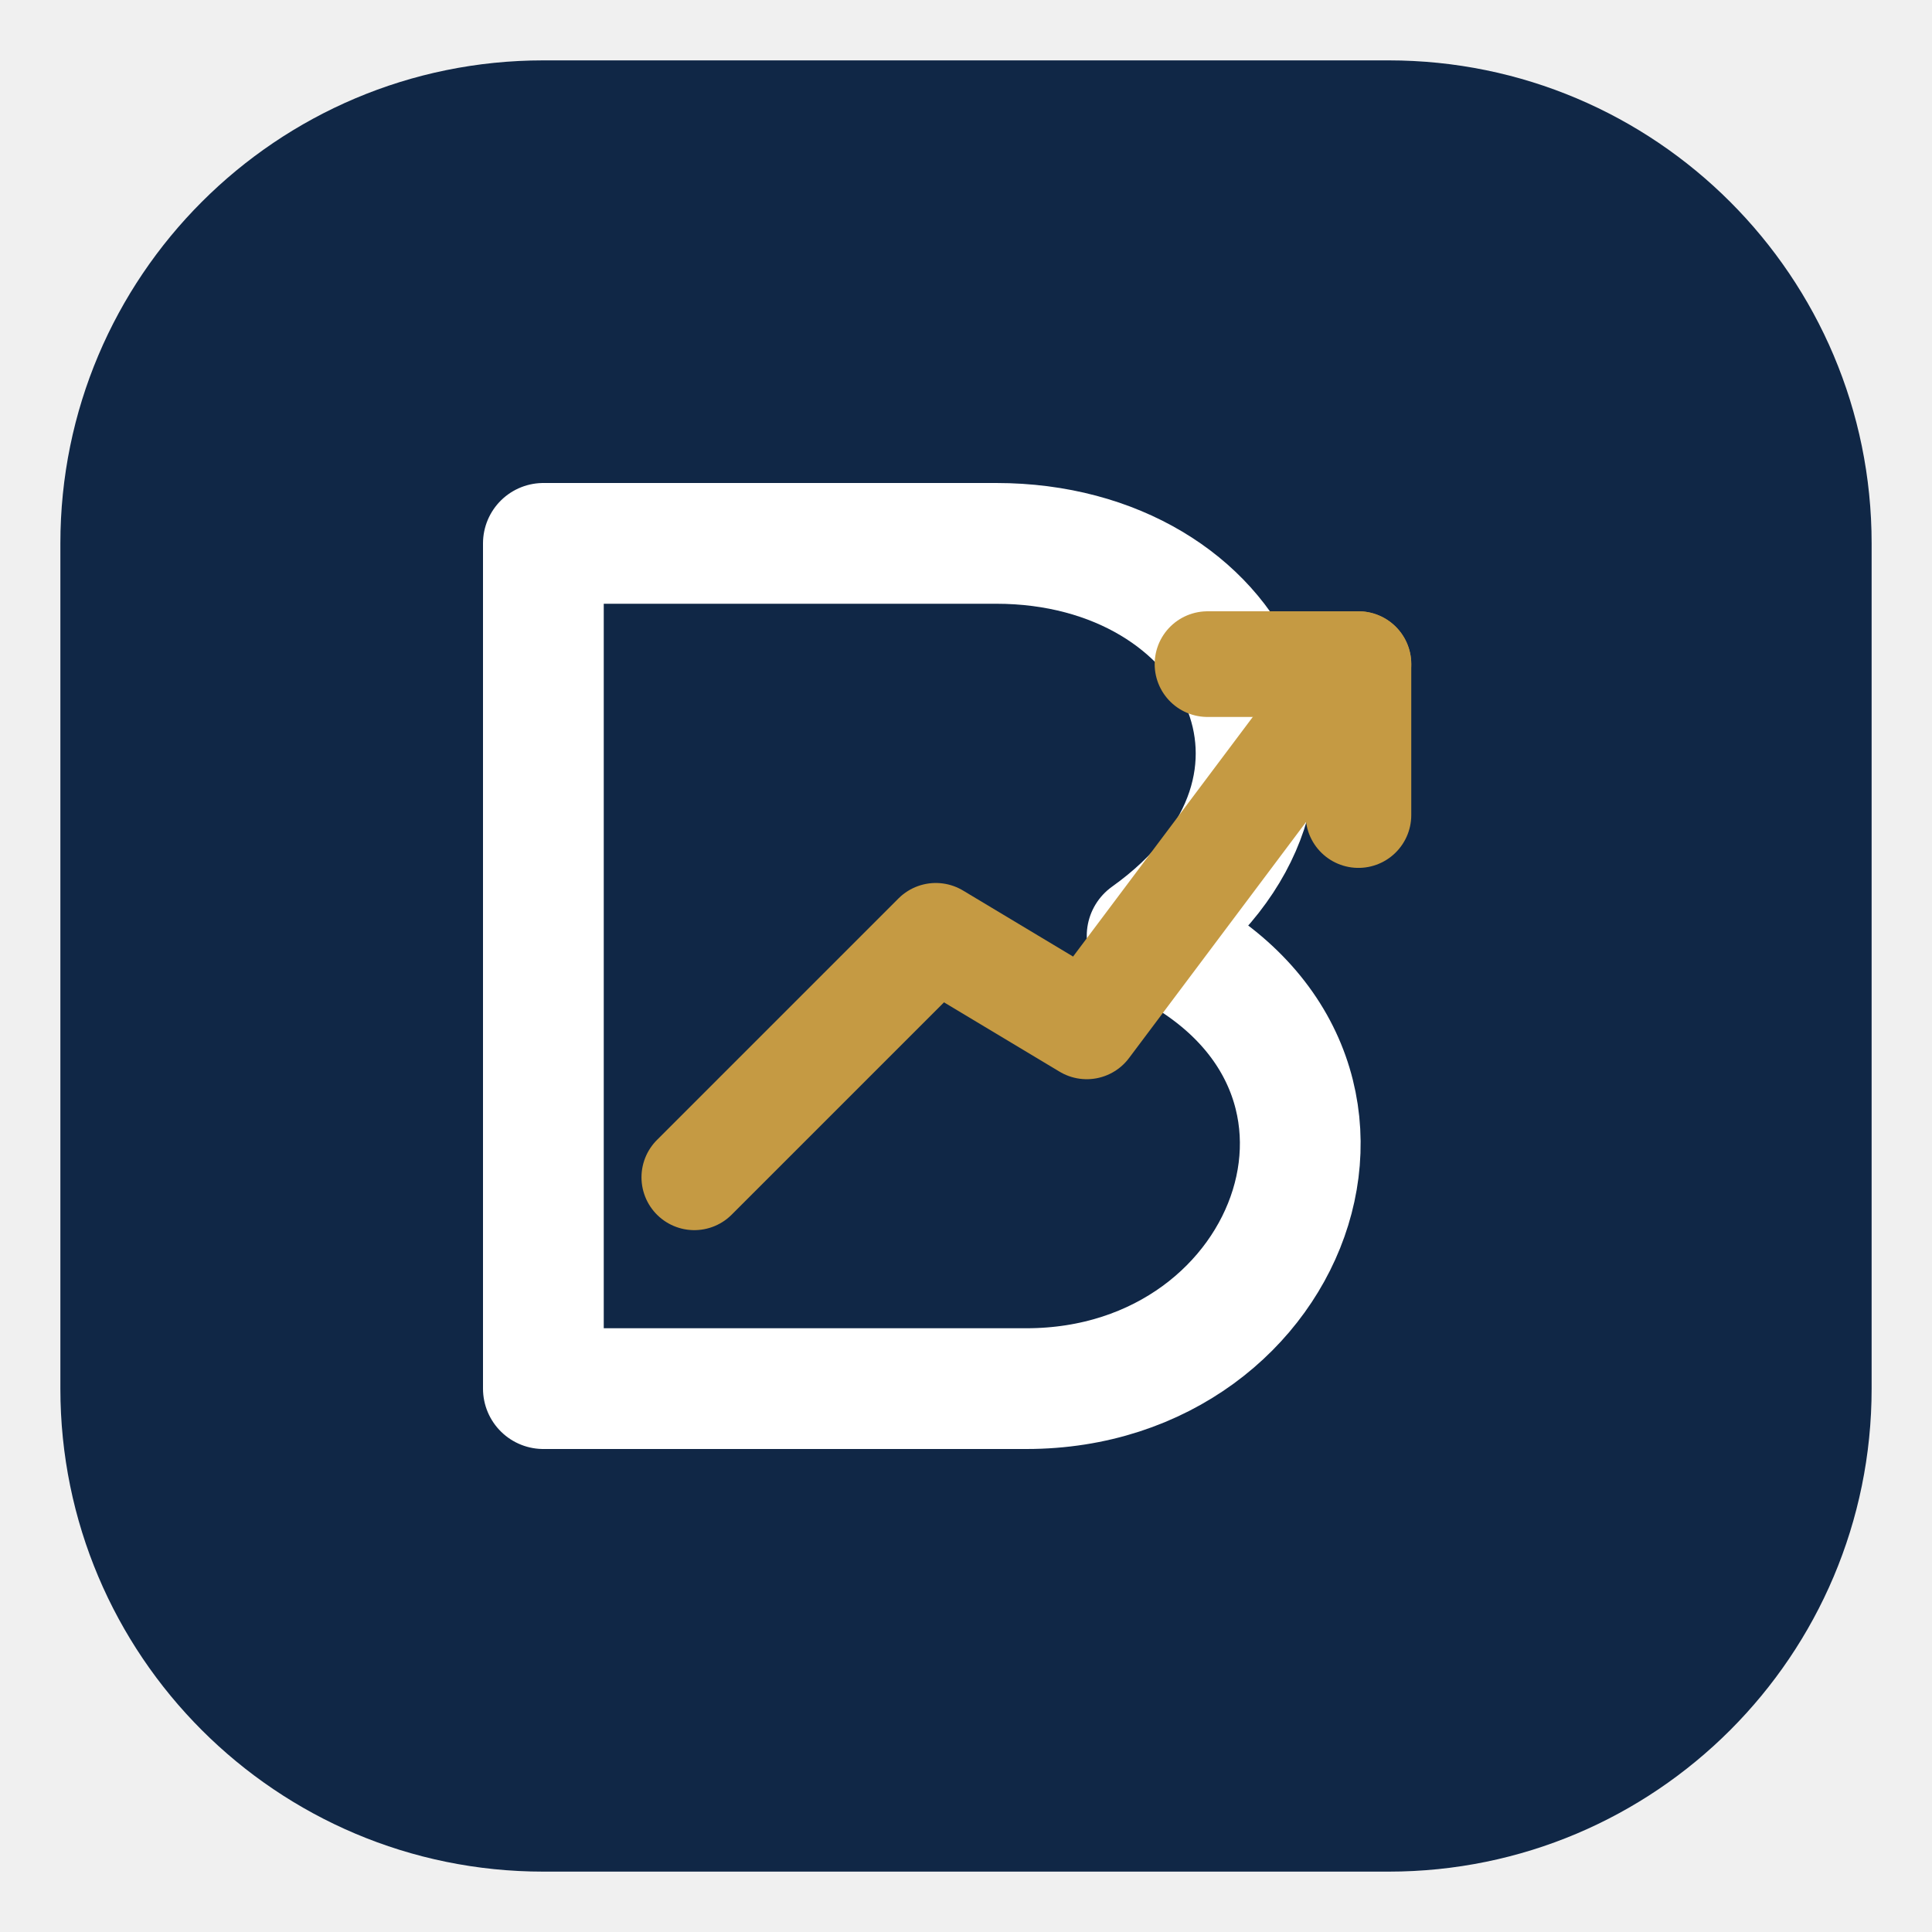
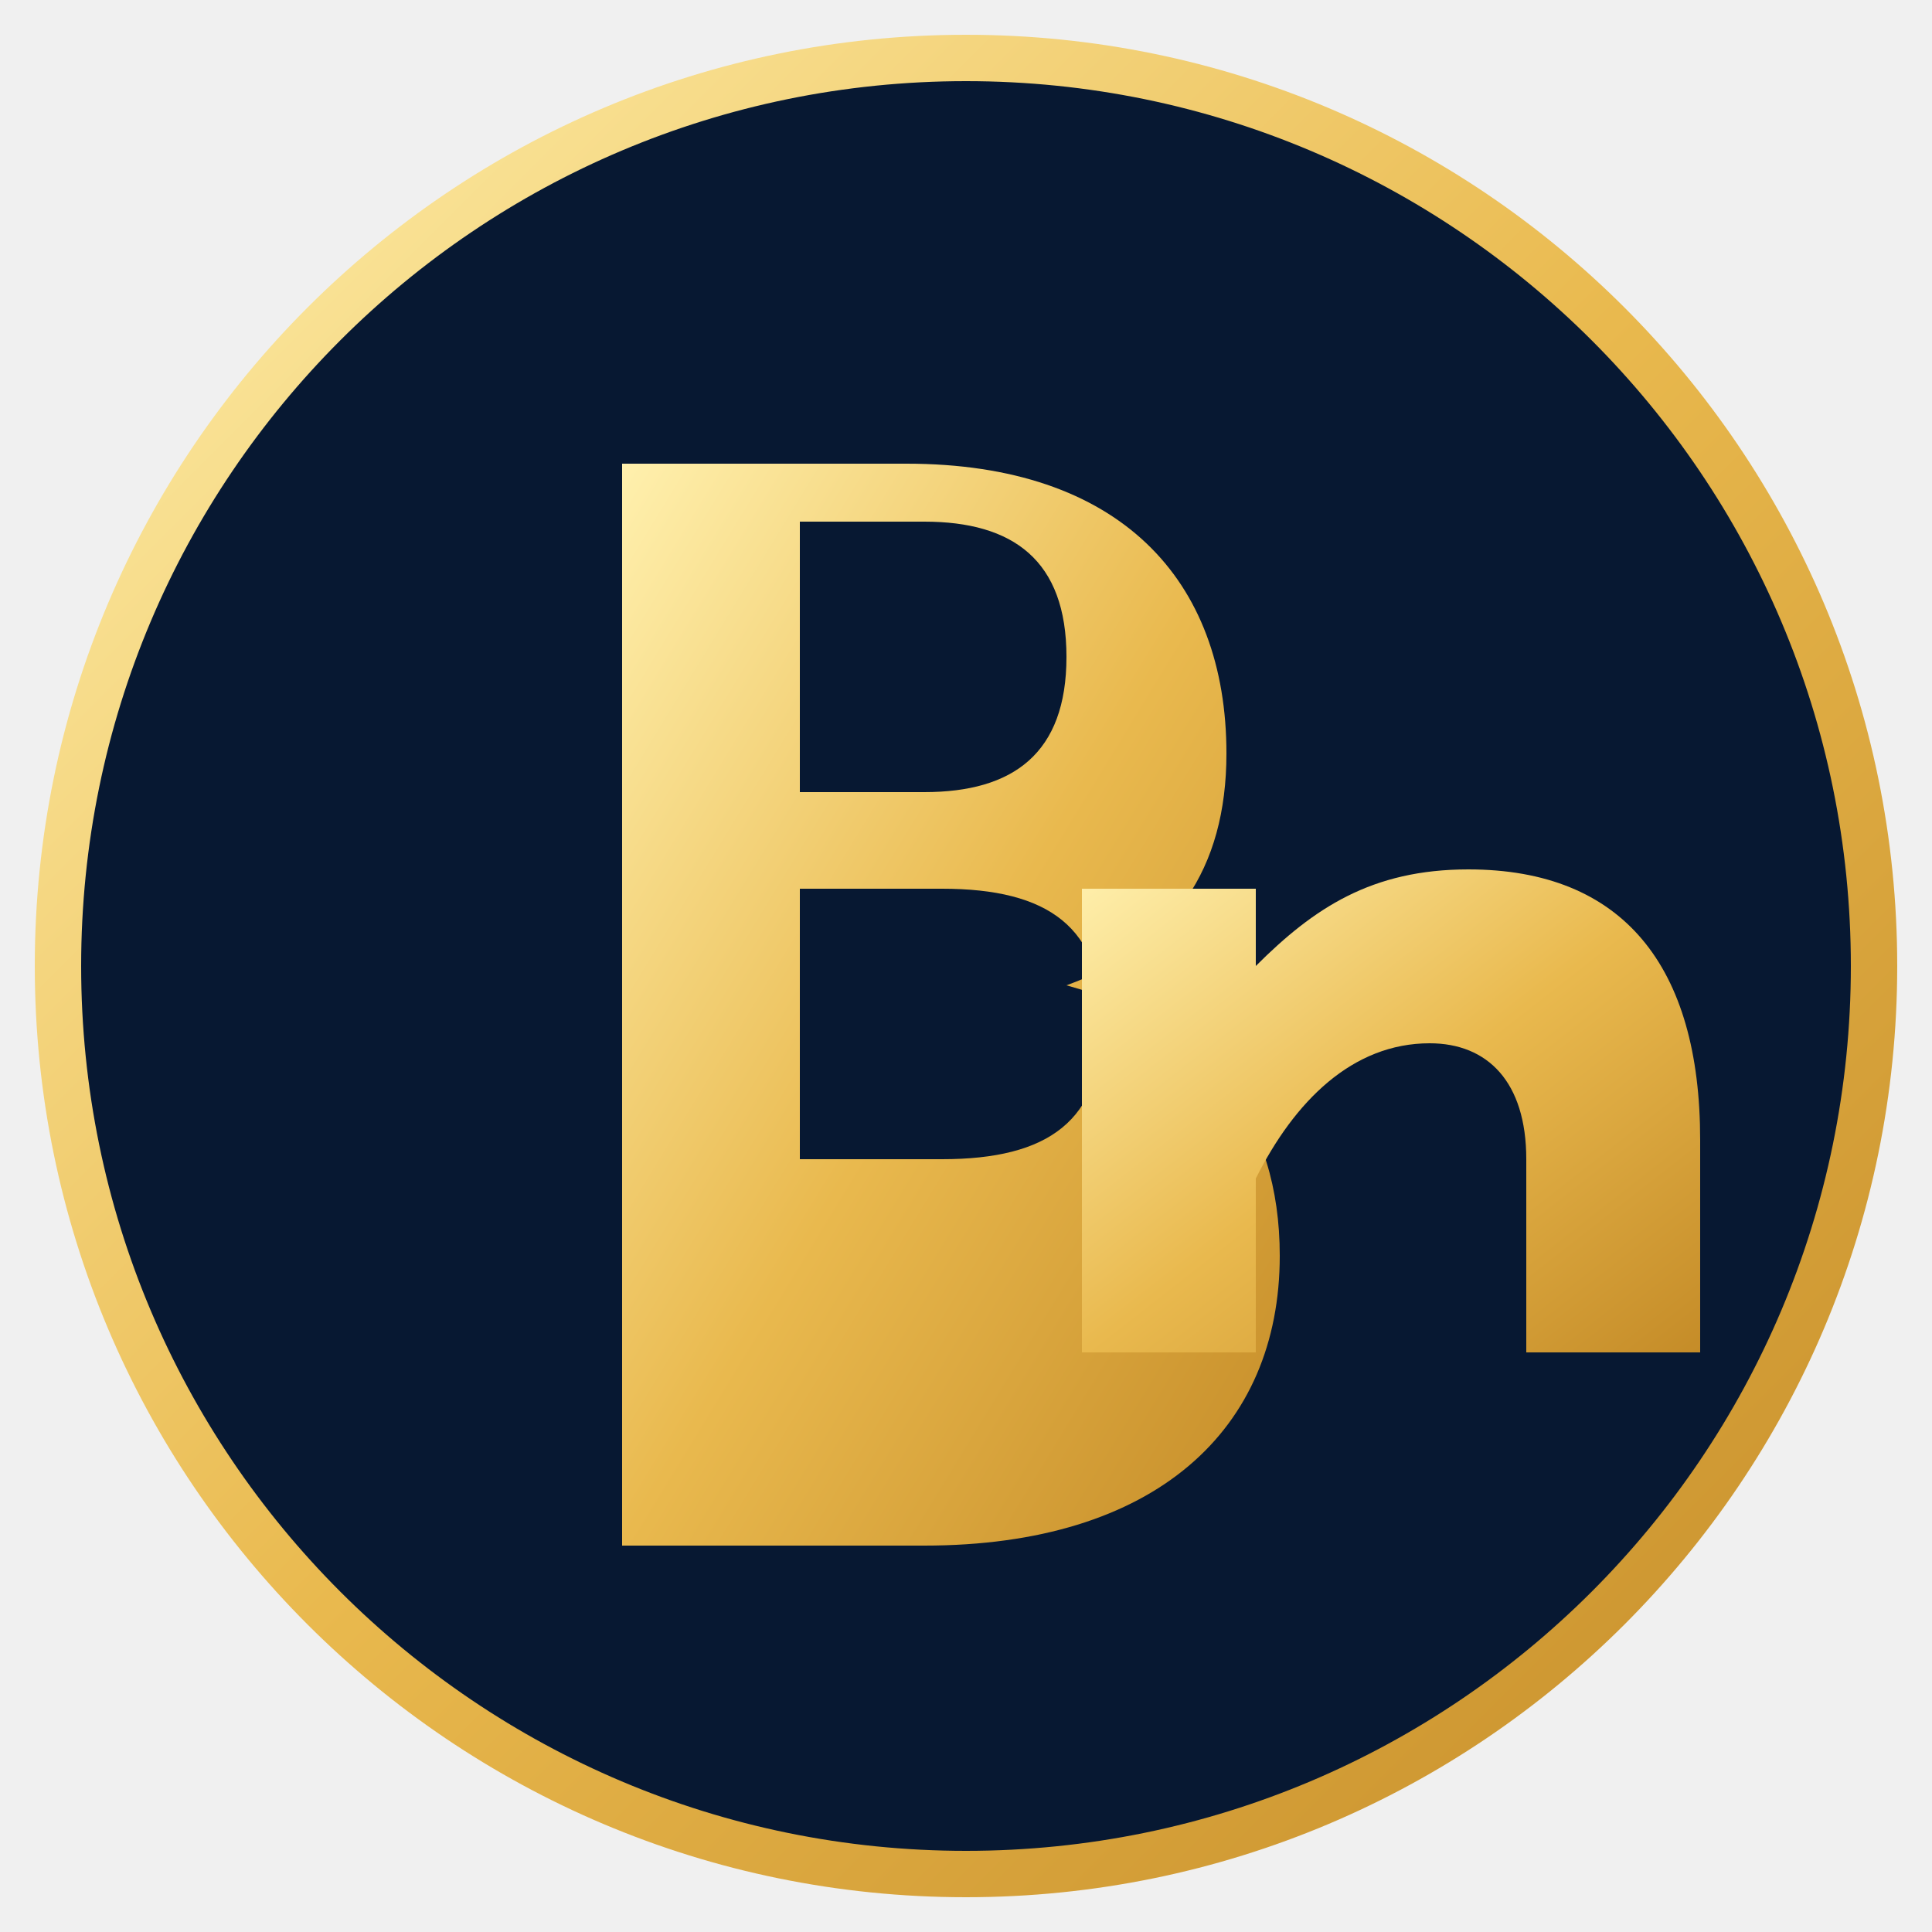
- <svg xmlns="http://www.w3.org/2000/svg" viewBox="0 0 64 64">
-   <rect x="2" y="2" width="60" height="60" rx="16" fill="#102746" />
-   <path d="M18 46V18h15c8 0 12 8 5 13 9 4 5 15-4 15H18Z" fill="none" stroke="#fff" stroke-width="4" stroke-linejoin="round" />
-   <path d="m23 39 8-8 5 3 9-12" fill="none" stroke="#c59a43" stroke-width="3.5" stroke-linecap="round" stroke-linejoin="round" />
-   <path d="M40 22h5v5" fill="none" stroke="#c59a43" stroke-width="3.5" stroke-linecap="round" stroke-linejoin="round" />
+ <svg xmlns="http://www.w3.org/2000/svg" viewBox="0 0 100 100">
+   <defs>
+     <linearGradient id="g" x1="0" y1="0" x2="1" y2="1">
+       <stop stop-color="#fff0ad" />
+       <stop offset=".5" stop-color="#e9b94e" />
+       <stop offset="1" stop-color="#c58c28" />
+     </linearGradient>
+   </defs>
+   <circle cx="50" cy="50" r="47" fill="#071832" stroke="url(#g)" stroke-width="2.4" />
+   <path d="M31 70V26h16c12 0 18 6 18 15 0 6-3 10-9 12 8 2 12 7 12 14 0 9-7 15-20 15H31Zm10-27h7c5 0 8-2 8-7s-3-7-8-7h-7v14Zm0 19h8c6 0 9-2 9-7s-3-7-9-7h-8v14Z" fill="url(#g)" transform="translate(0 -2) scale(.92 1) translate(4 0)" />
+   <path d="M56 70V46h9v4c3-3 6-5 11-5 8 0 12 5 12 14v11h-9V60c0-4-2-6-5-6-4 0-7 3-9 7v9h-9Z" fill="url(#g)" />
</svg>
